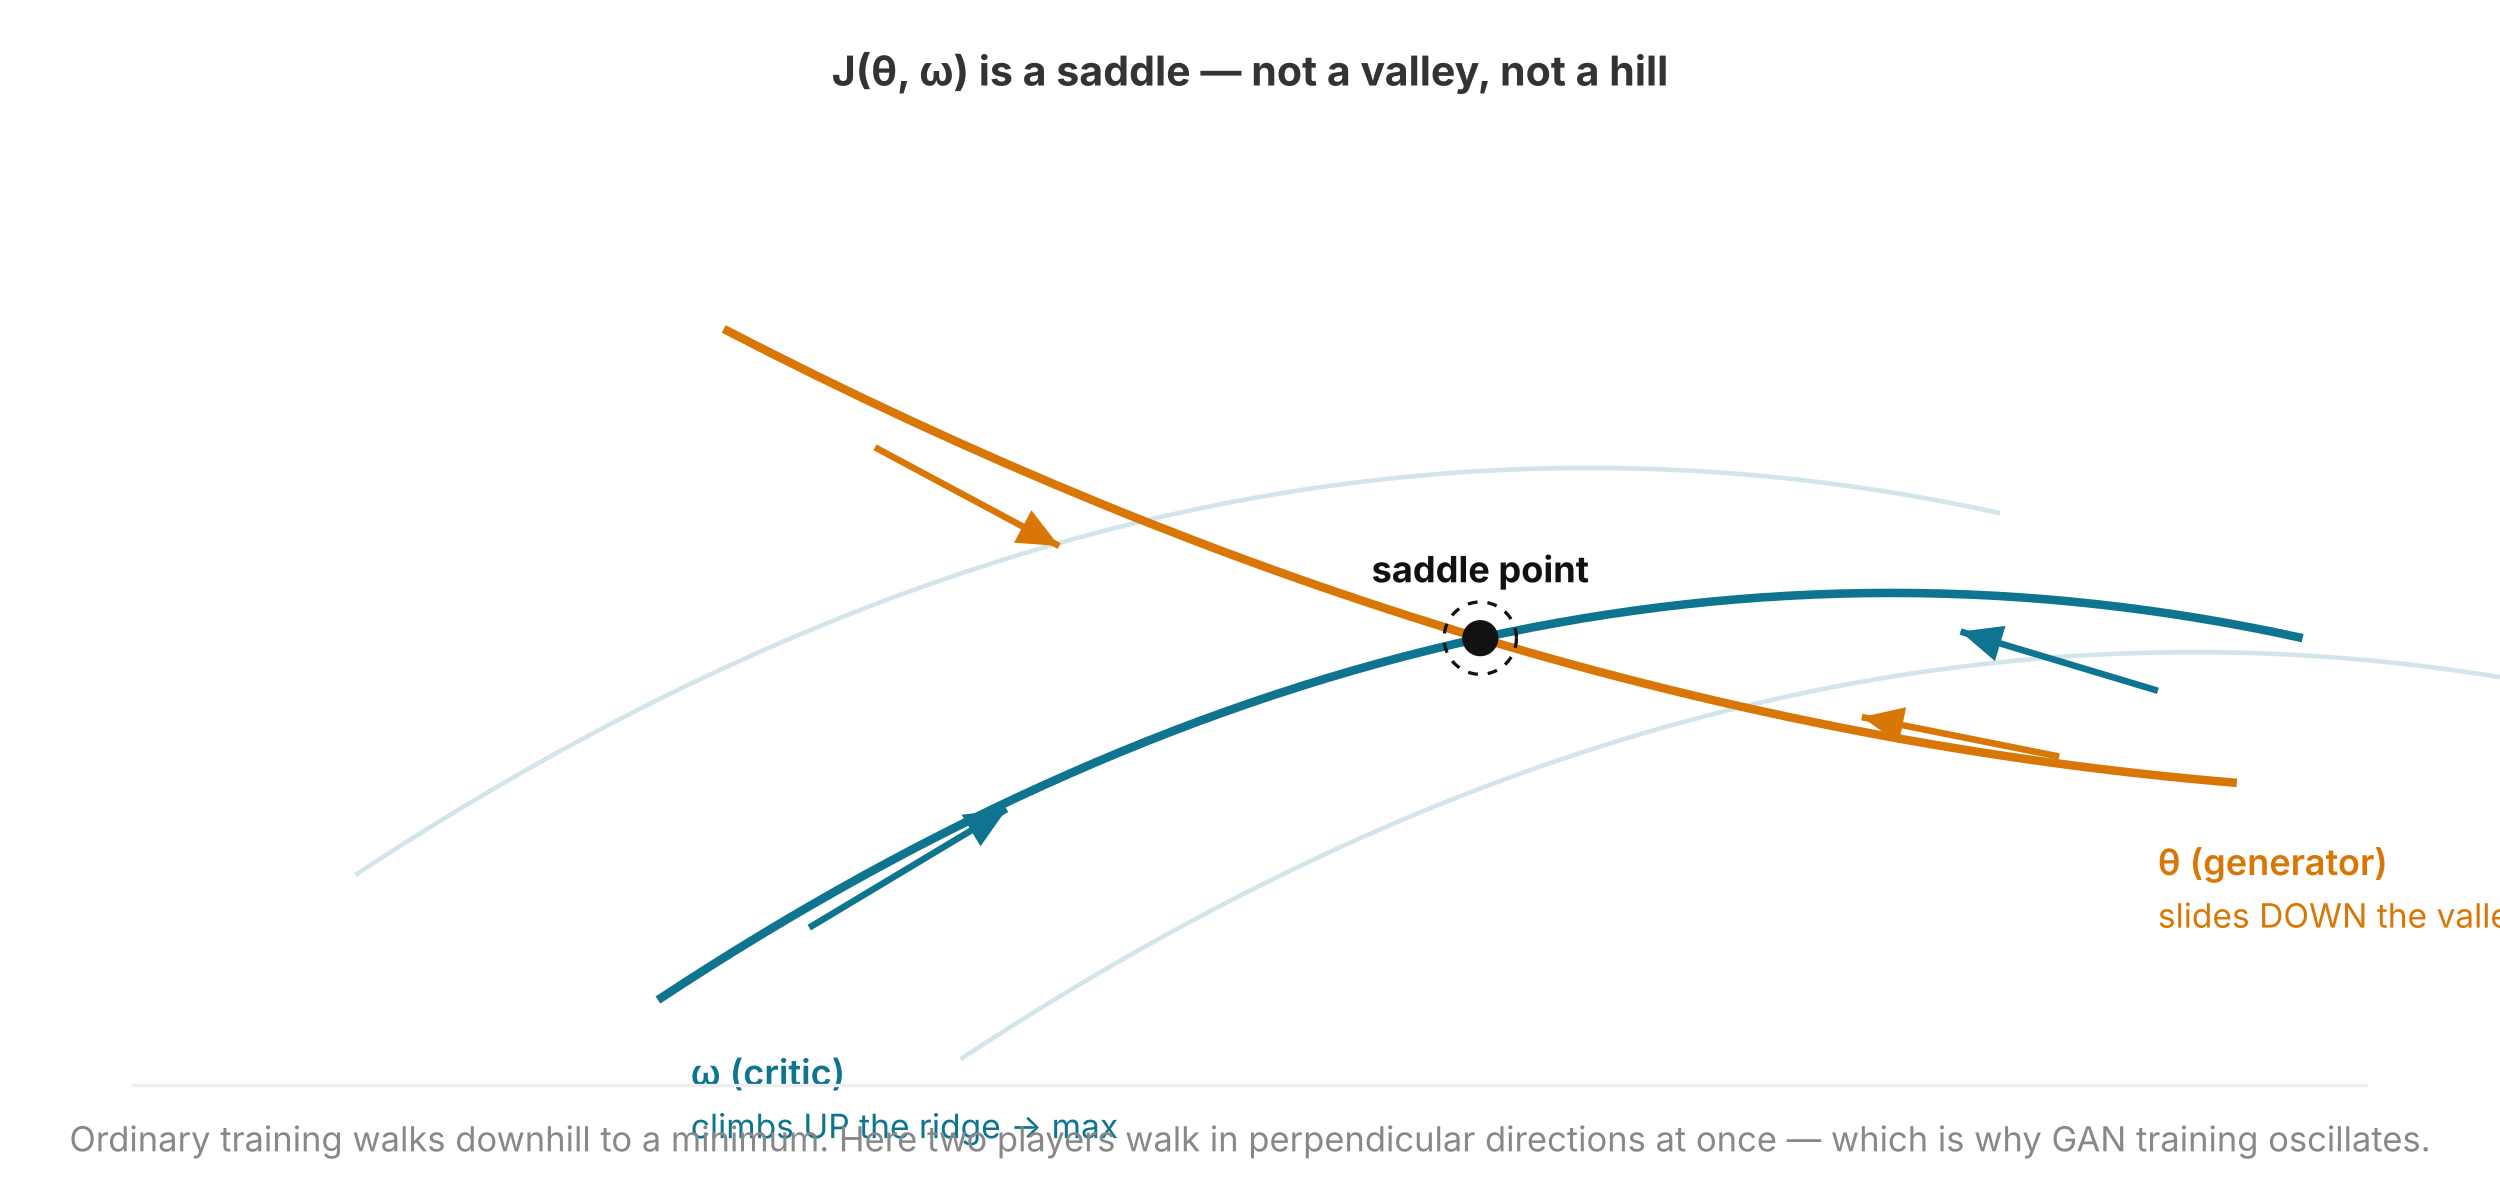
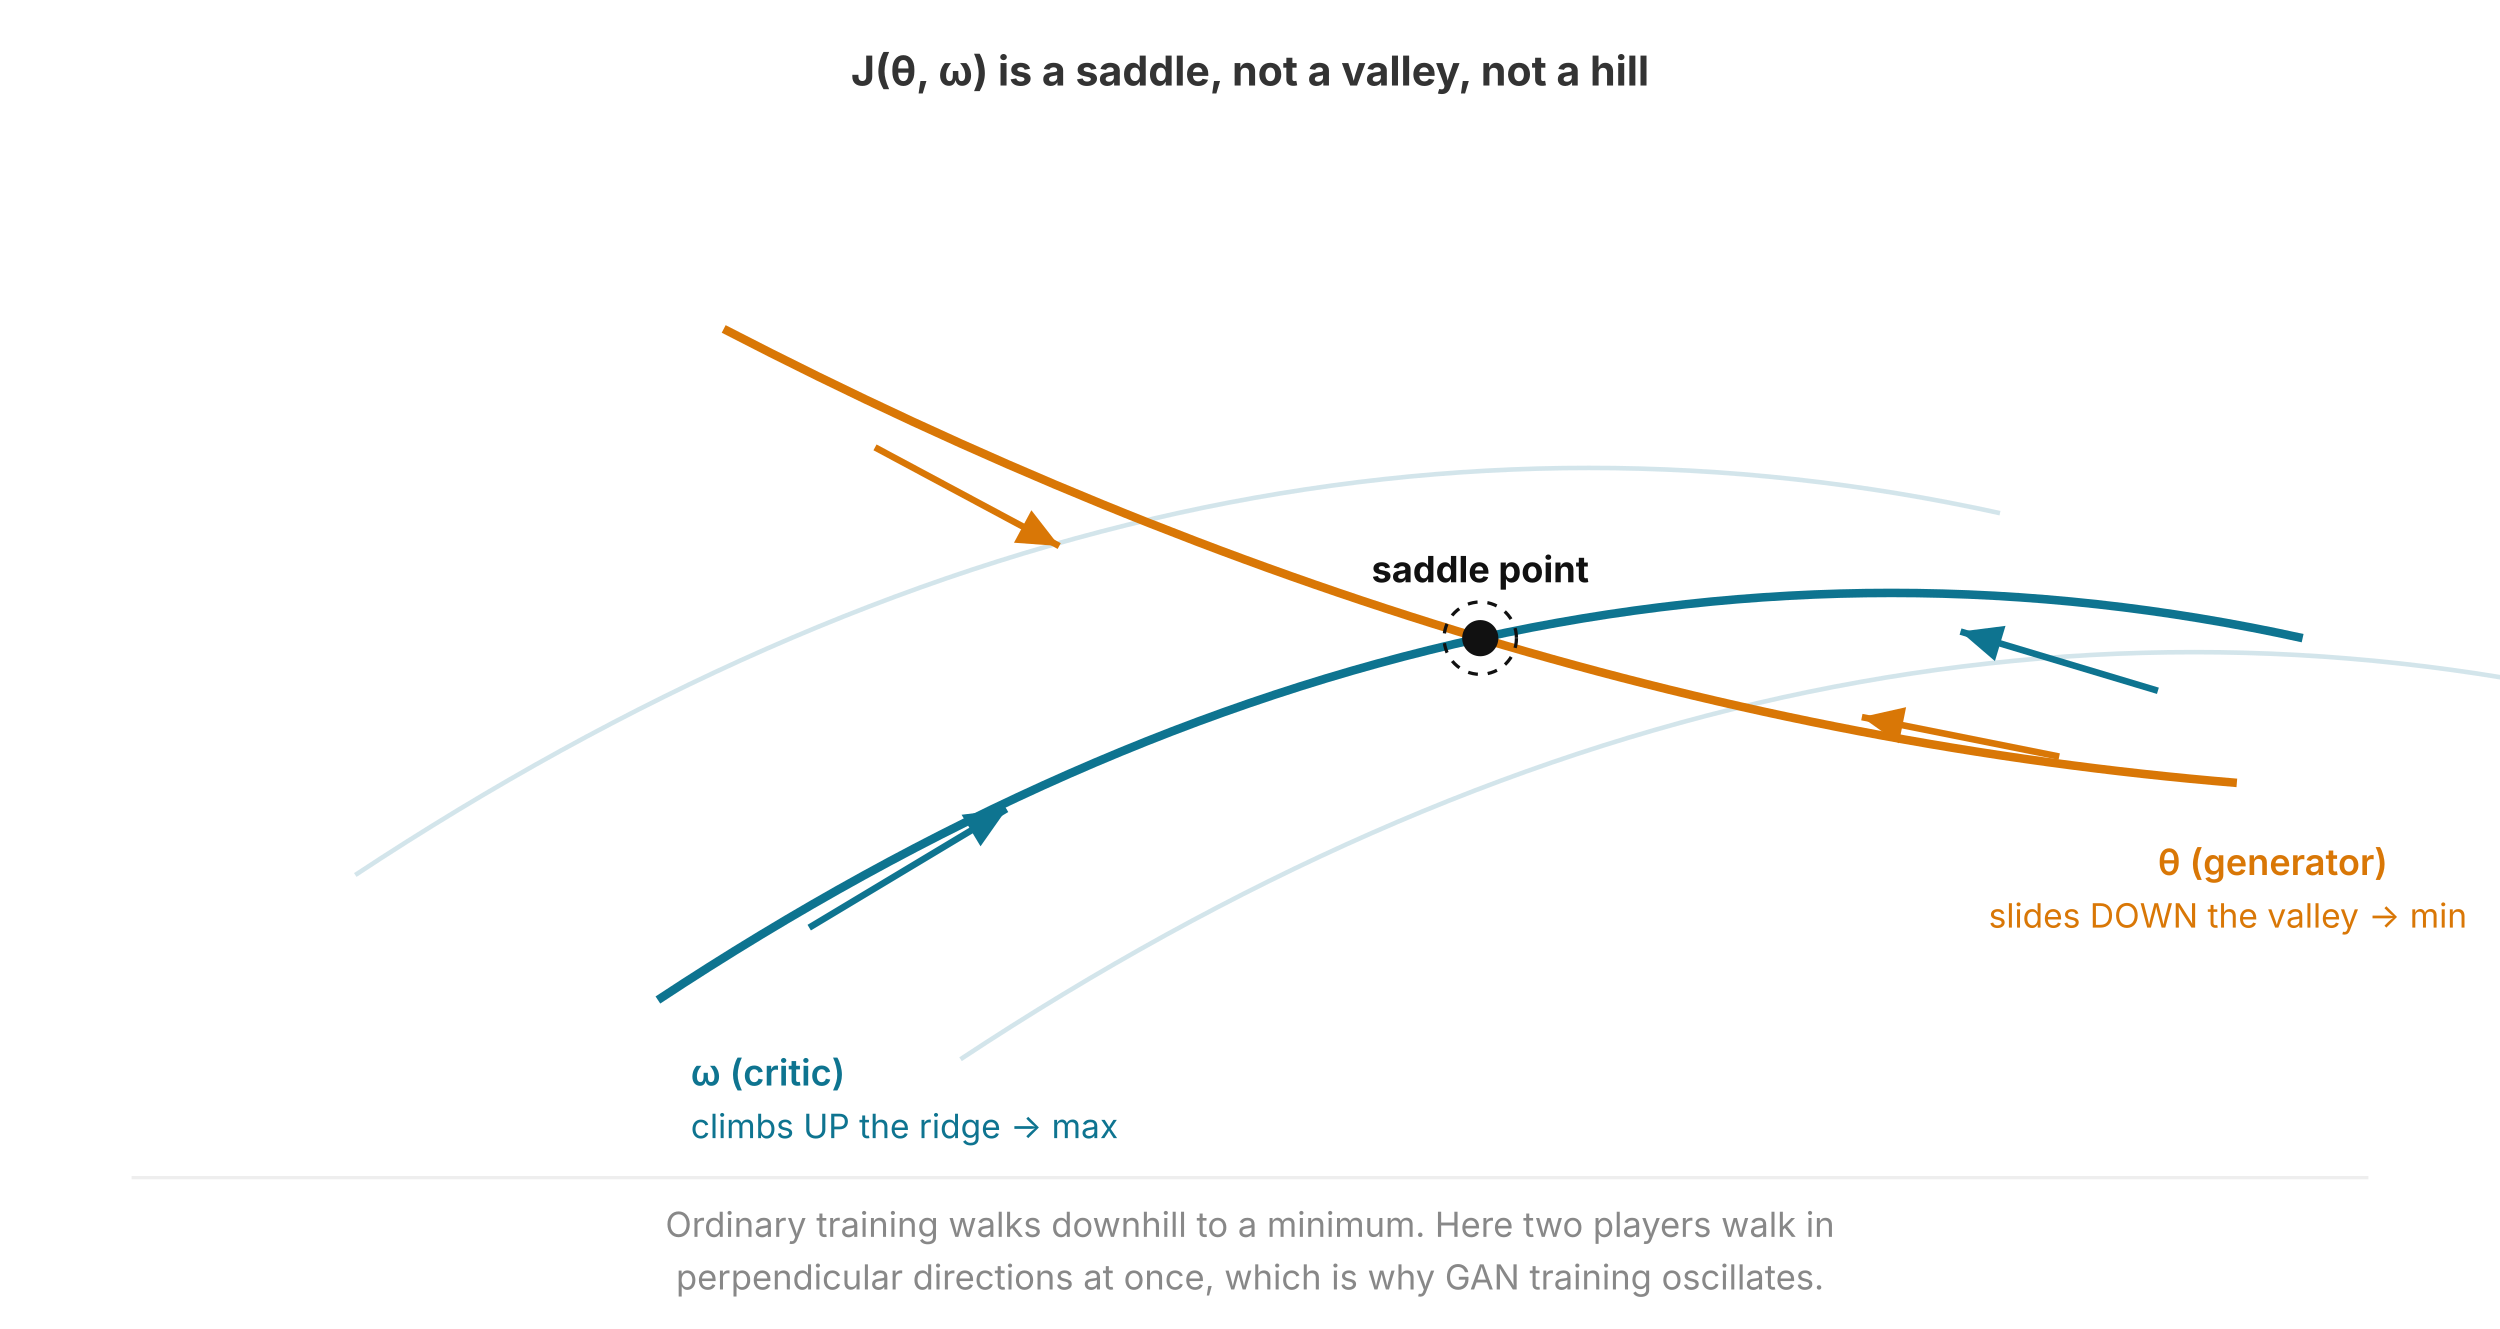
- <svg xmlns="http://www.w3.org/2000/svg" viewBox="0 0 760 360" font-family="Inter, -apple-system, sans-serif">
+ <svg xmlns="http://www.w3.org/2000/svg" viewBox="0 0 760 404" font-family="Inter, -apple-system, sans-serif">
  <defs>
    <marker id="sp-t" viewBox="0 0 10 10" refX="9" refY="5" markerWidth="7" markerHeight="7" orient="auto-start-reverse">
-       <path d="M 0 1 L 9 5 L 0 9 z" fill="#0e7490" />
+       <path d="M 0 1 L 9 5 L 0 9 z" fill="var(--fig-teal, #0e7490)" />
    </marker>
    <marker id="sp-o" viewBox="0 0 10 10" refX="9" refY="5" markerWidth="7" markerHeight="7" orient="auto-start-reverse">
-       <path d="M 0 1 L 9 5 L 0 9 z" fill="#d97706" />
+       <path d="M 0 1 L 9 5 L 0 9 z" fill="var(--fig-amber, #d97706)" />
    </marker>
  </defs>
-   <text x="380" y="26" text-anchor="middle" font-size="12.5" font-weight="700" fill="#333">
-     J(θ, ω) is a saddle — not a valley, not a hill
+   <text x="380" y="26" text-anchor="middle" font-size="12.5" font-weight="700" fill="var(--fig-ink, #333)">
+     J(θ, ω) is a saddle, not a valley, not a hill
  </text>
  <g transform="translate(60,14)">
    <path d="M 232 308 Q 482 143 732 198" fill="none" stroke="rgba(14,116,144,0.18)" stroke-width="1.4" />
    <path d="M 48 252 Q 298 87 548 142" fill="none" stroke="rgba(14,116,144,0.18)" stroke-width="1.4" />
-     <path d="M 160 86 Q 390 205 620 224" fill="none" stroke="#d97706" stroke-width="2.6" />
-     <path d="M 140 290 Q 390 125 640 180" fill="none" stroke="#0e7490" stroke-width="2.6" />
-     <circle cx="390" cy="180" r="5.5" fill="#111" />
-     <circle cx="390" cy="180" r="11" fill="none" stroke="#111" stroke-width="1" stroke-dasharray="3 3" />
-     <text x="390" y="163" text-anchor="middle" font-size="11" font-weight="700" fill="#111">saddle point</text>
-     <path d="M 186 268 L 246 232" stroke="#0e7490" stroke-width="2" fill="none" marker-end="url(#sp-t)" />
-     <path d="M 596 196 L 536 178" stroke="#0e7490" stroke-width="2" fill="none" marker-end="url(#sp-t)" />
-     <text x="150" y="316" font-size="11" font-weight="600" fill="#0e7490">ω  (critic)</text>
-     <text x="150" y="332" font-size="10.2" fill="#0e7490">climbs UP the ridge → max</text>
-     <path d="M 206 122 L 262 152" stroke="#d97706" stroke-width="2" fill="none" marker-end="url(#sp-o)" />
-     <path d="M 566 216 L 506 204" stroke="#d97706" stroke-width="2" fill="none" marker-end="url(#sp-o)" />
-     <text x="596" y="252" font-size="11" font-weight="600" fill="#d97706">θ  (generator)</text>
-     <text x="596" y="268" font-size="10.2" fill="#d97706">slides DOWN the valley → min</text>
+     <path d="M 160 86 Q 390 205 620 224" fill="none" stroke="var(--fig-amber, #d97706)" stroke-width="2.6" />
+     <path d="M 140 290 Q 390 125 640 180" fill="none" stroke="var(--fig-teal, #0e7490)" stroke-width="2.6" />
+     <circle cx="390" cy="180" r="5.5" fill="var(--fig-ink, #111)" />
+     <circle cx="390" cy="180" r="11" fill="none" stroke="var(--fig-ink, #111)" stroke-width="1" stroke-dasharray="3 3" />
+     <text x="390" y="163" text-anchor="middle" font-size="11" font-weight="700" fill="var(--fig-ink, #111)">saddle point</text>
+     <path d="M 186 268 L 246 232" stroke="var(--fig-teal, #0e7490)" stroke-width="2" fill="none" marker-end="url(#sp-t)" />
+     <path d="M 596 196 L 536 178" stroke="var(--fig-teal, #0e7490)" stroke-width="2" fill="none" marker-end="url(#sp-t)" />
+     <text x="150" y="316" font-size="11" font-weight="600" fill="var(--fig-teal, #0e7490)">ω  (critic)</text>
+     <text x="150" y="332" font-size="10.2" fill="var(--fig-teal, #0e7490)">climbs UP the ridge → max</text>
+     <path d="M 206 122 L 262 152" stroke="var(--fig-amber, #d97706)" stroke-width="2" fill="none" marker-end="url(#sp-o)" />
+     <path d="M 566 216 L 506 204" stroke="var(--fig-amber, #d97706)" stroke-width="2" fill="none" marker-end="url(#sp-o)" />
+     <text x="596" y="252" font-size="11" font-weight="600" fill="var(--fig-amber, #d97706)">θ  (generator)</text>
+     <text x="690" y="268" text-anchor="end" font-size="10.2" fill="var(--fig-amber, #d97706)">slides DOWN the valley → min</text>
  </g>
-   <line x1="40" y1="330" x2="720" y2="330" stroke="#eee" />
-   <text x="380" y="350" text-anchor="middle" font-size="10.5" fill="#888">
-     Ordinary training walks downhill to a minimum. Here two players walk in perpendicular directions at once — which is why GAN training oscillates.
-   </text>
+   <line x1="40" y1="358" x2="720" y2="358" stroke="var(--fig-wash, #eee)" />
+   <text x="380" y="376" text-anchor="middle" font-size="10.5" fill="var(--fig-muted-2, #888)">Ordinary training walks downhill to a minimum. Here two players walk in</text>
+   <text x="380" y="392" text-anchor="middle" font-size="10.5" fill="var(--fig-muted-2, #888)">perpendicular directions at once, which is why GAN training oscillates.</text>
</svg>
